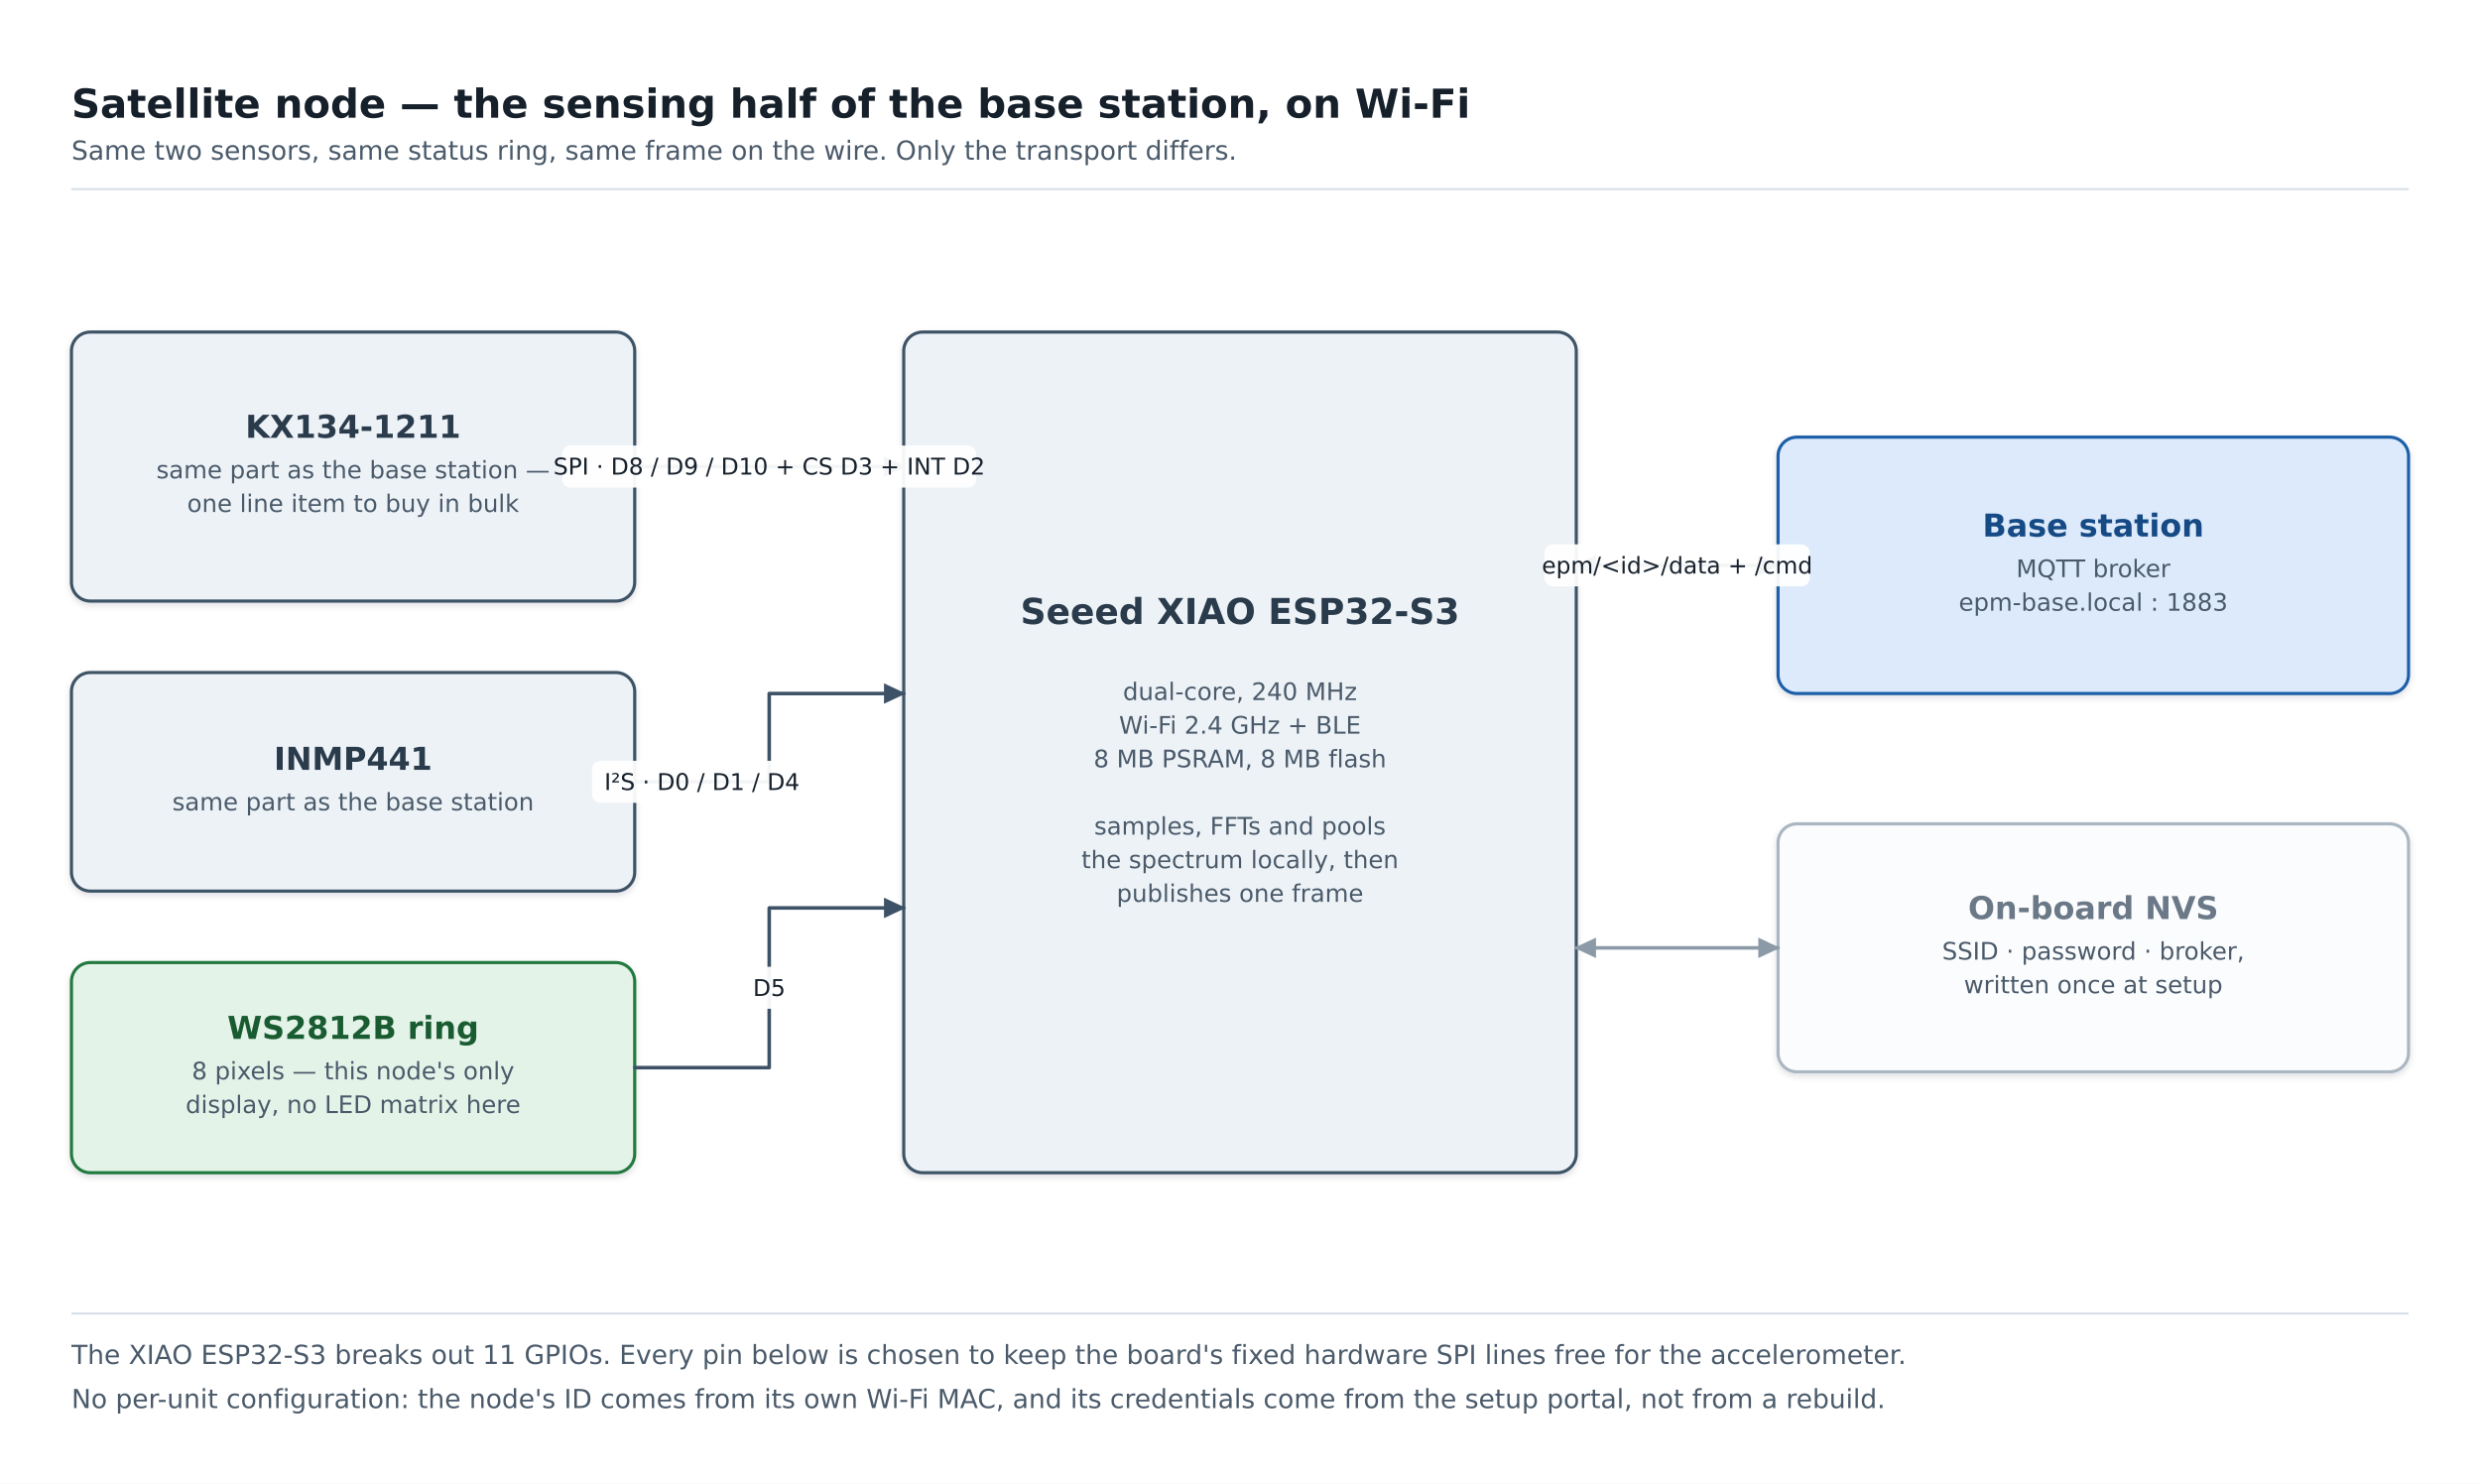
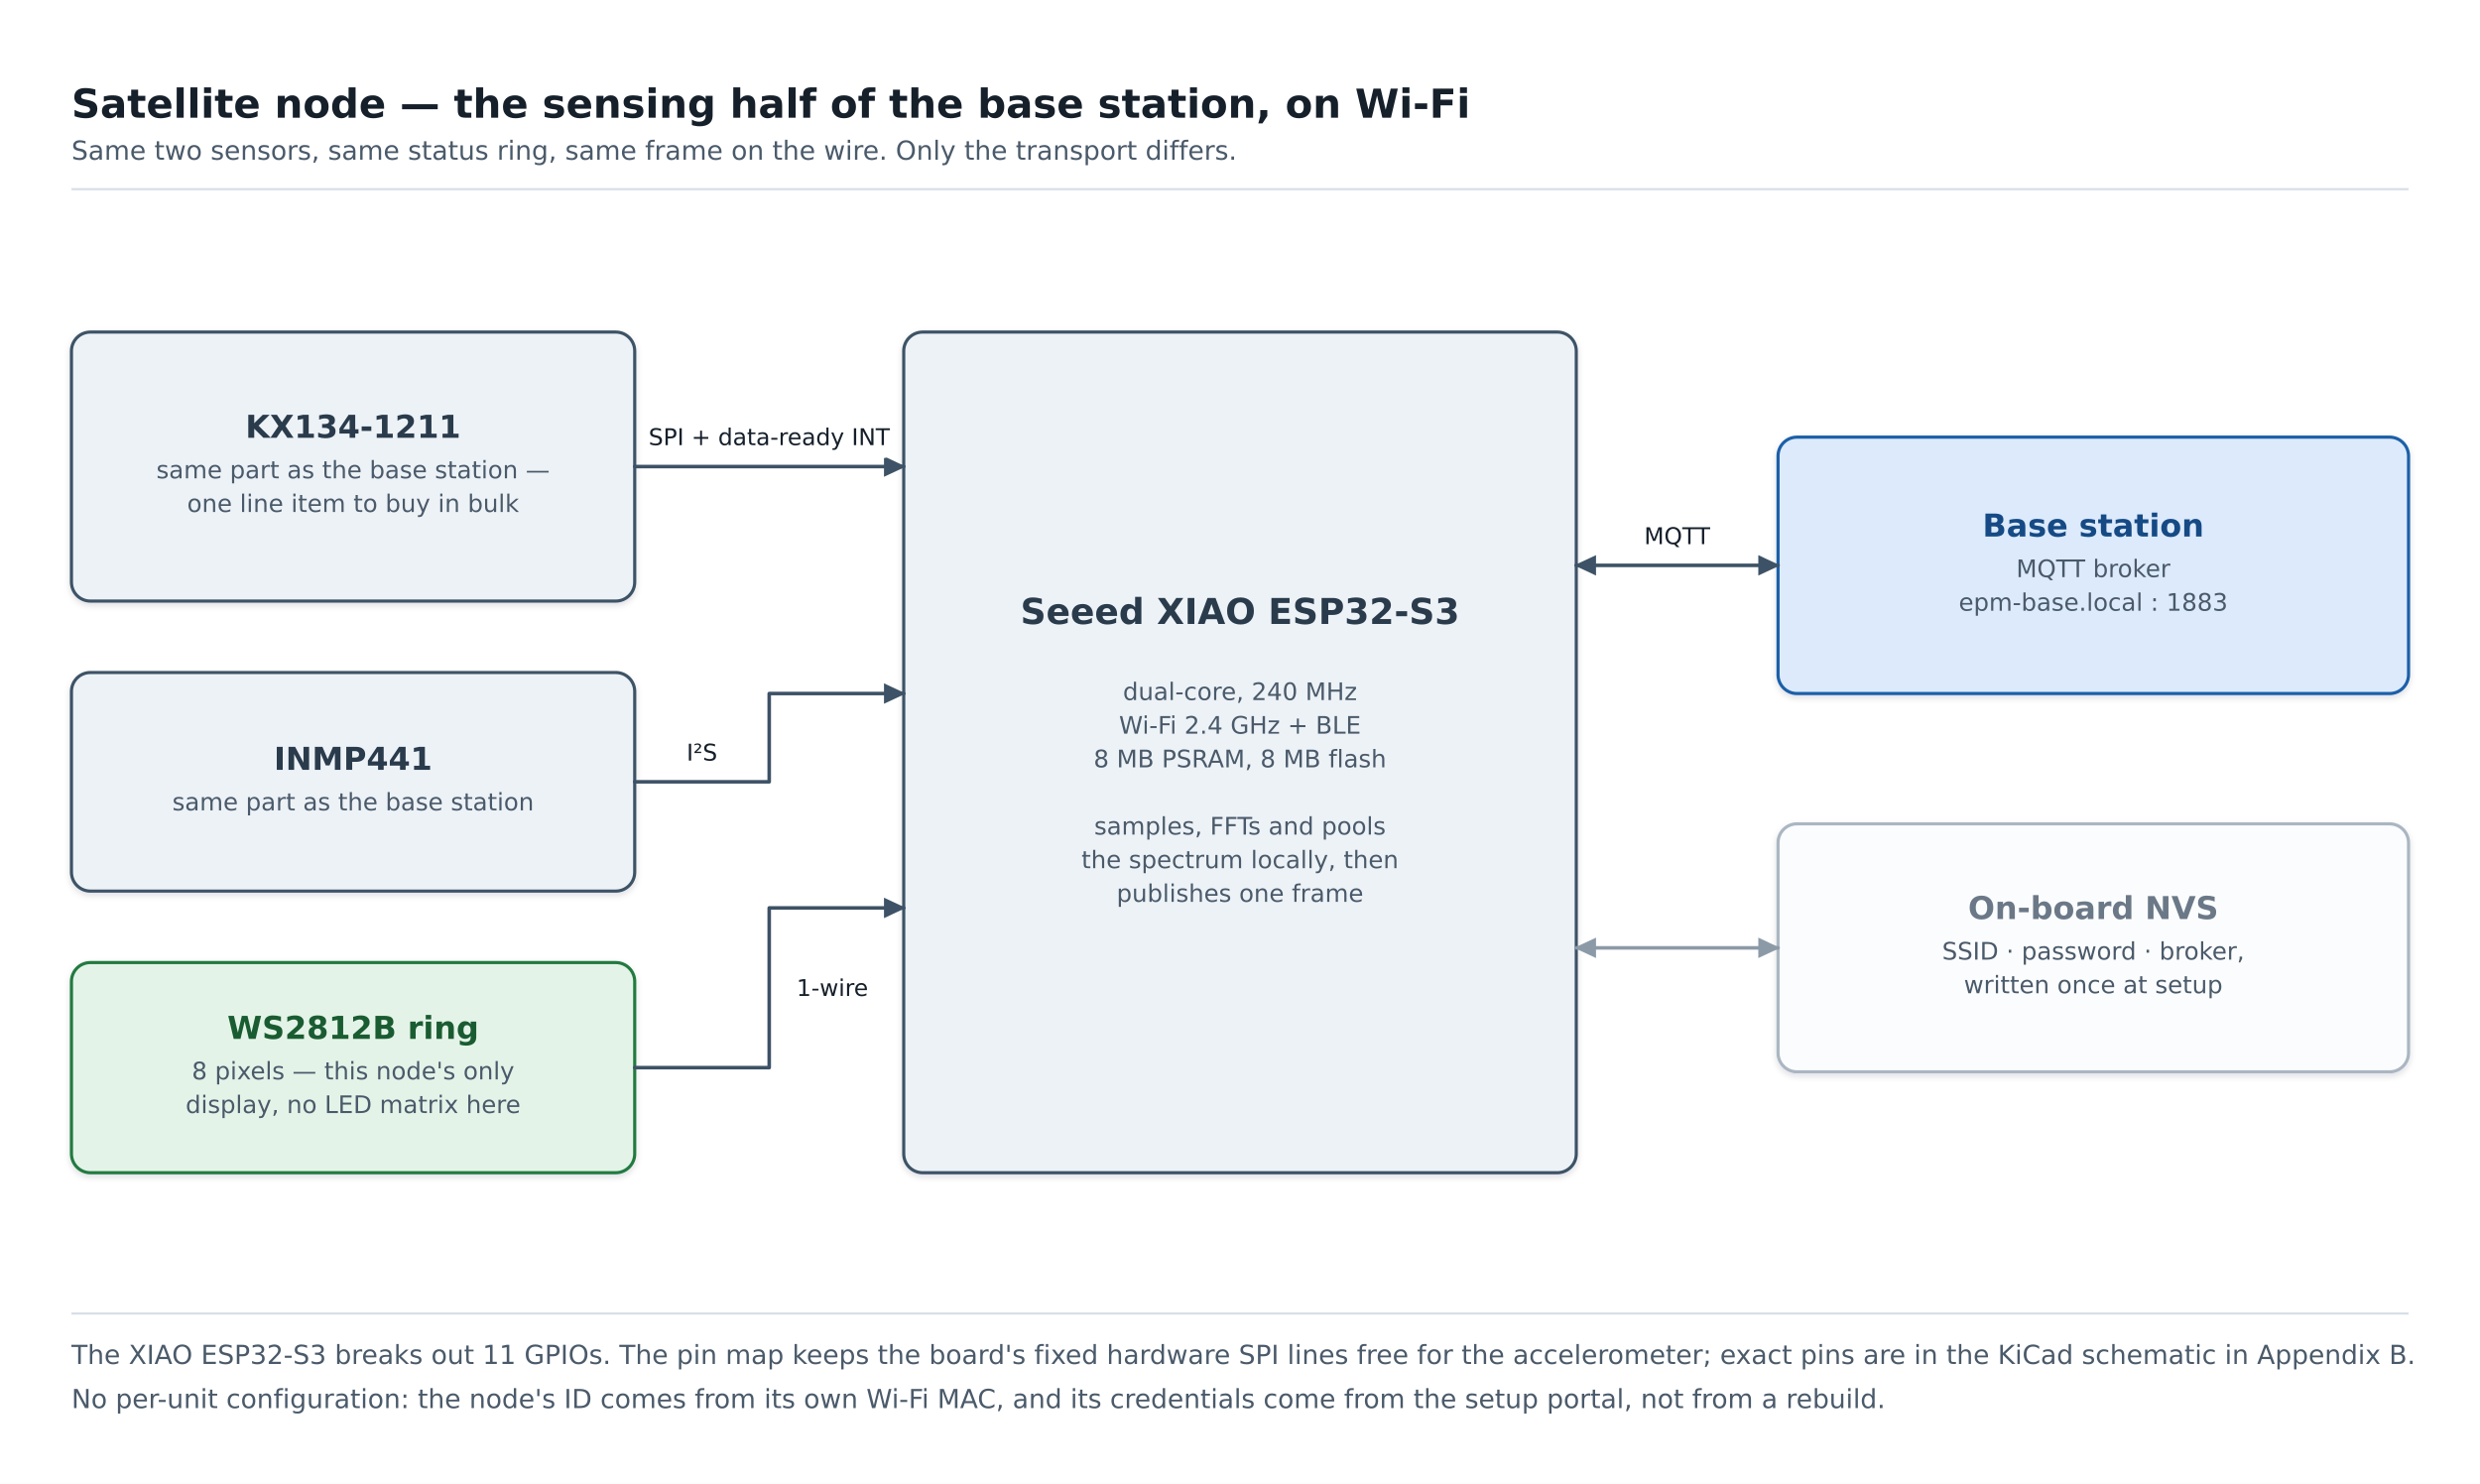
<svg xmlns="http://www.w3.org/2000/svg" width="1180" height="706" viewBox="0 0 1180 706">
  <defs>
    <marker id="arrow" viewBox="0 0 10 10" refX="8.5" refY="5" markerWidth="6.5" markerHeight="6.5" orient="auto-start-reverse">
      <path d="M0,0.6 L9.4,5 L0,9.4 z" fill="#3D5266" />
    </marker>
    <marker id="arrowAct" viewBox="0 0 10 10" refX="8.5" refY="5" markerWidth="6.5" markerHeight="6.5" orient="auto-start-reverse">
      <path d="M0,0.6 L9.4,5 L0,9.4 z" fill="#B03225" />
    </marker>
    <marker id="arrowSoft" viewBox="0 0 10 10" refX="8.5" refY="5" markerWidth="6.5" markerHeight="6.5" orient="auto-start-reverse">
      <path d="M0,0.6 L9.4,5 L0,9.4 z" fill="#8C9AA8" />
    </marker>
    <marker id="arrowTell" viewBox="0 0 10 10" refX="8.5" refY="5" markerWidth="6.5" markerHeight="6.5" orient="auto-start-reverse">
      <path d="M0,0.6 L9.4,5 L0,9.4 z" fill="#237A41" />
    </marker>
    <filter id="softshadow" x="-12%" y="-12%" width="130%" height="140%">
      <feDropShadow dx="0" dy="1.4" stdDeviation="1.6" flood-color="#16202B" flood-opacity="0.13" />
    </filter>
  </defs>
  <rect x="0" y="0" width="1180" height="706" fill="#FFFFFF" />
  <rect x="34.0" y="158.0" width="268.0" height="128.0" rx="9" fill="#EDF2F7" stroke="#3D5266" stroke-width="1.5" filter="url(#softshadow)" />
  <text x="168.0" y="208.3" font-family="DejaVu Sans, Helvetica, Arial, sans-serif" font-size="15" font-weight="bold" font-style="normal" text-anchor="middle" fill="#2A3B4C">KX134-1211</text>
  <text x="168.0" y="227.6" font-family="DejaVu Sans, Helvetica, Arial, sans-serif" font-size="11.5" font-weight="normal" font-style="normal" text-anchor="middle" fill="#4A5A6A">same part as the base station —</text>
  <text x="168.0" y="243.6" font-family="DejaVu Sans, Helvetica, Arial, sans-serif" font-size="11.5" font-weight="normal" font-style="normal" text-anchor="middle" fill="#4A5A6A">one line item to buy in bulk</text>
  <rect x="34.0" y="320.0" width="268.0" height="104.0" rx="9" fill="#EDF2F7" stroke="#3D5266" stroke-width="1.5" filter="url(#softshadow)" />
  <text x="168.0" y="366.3" font-family="DejaVu Sans, Helvetica, Arial, sans-serif" font-size="15" font-weight="bold" font-style="normal" text-anchor="middle" fill="#2A3B4C">INMP441</text>
  <text x="168.0" y="385.6" font-family="DejaVu Sans, Helvetica, Arial, sans-serif" font-size="11.5" font-weight="normal" font-style="normal" text-anchor="middle" fill="#4A5A6A">same part as the base station</text>
  <rect x="34.0" y="458.0" width="268.0" height="100.0" rx="9" fill="#E4F3E8" stroke="#237A41" stroke-width="1.5" filter="url(#softshadow)" />
  <text x="168.0" y="494.3" font-family="DejaVu Sans, Helvetica, Arial, sans-serif" font-size="15" font-weight="bold" font-style="normal" text-anchor="middle" fill="#1A5C31">WS2812B ring</text>
  <text x="168.0" y="513.6" font-family="DejaVu Sans, Helvetica, Arial, sans-serif" font-size="11.5" font-weight="normal" font-style="normal" text-anchor="middle" fill="#4A5A6A">8 pixels — this node's only</text>
  <text x="168.0" y="529.6" font-family="DejaVu Sans, Helvetica, Arial, sans-serif" font-size="11.5" font-weight="normal" font-style="normal" text-anchor="middle" fill="#4A5A6A">display, no LED matrix here</text>
  <rect x="430.0" y="158.0" width="320.0" height="400.0" rx="9" fill="#EDF2F7" stroke="#3D5266" stroke-width="1.5" filter="url(#softshadow)" />
  <text x="590.0" y="296.9" font-family="DejaVu Sans, Helvetica, Arial, sans-serif" font-size="17" font-weight="bold" font-style="normal" text-anchor="middle" fill="#2A3B4C">Seeed XIAO ESP32-S3</text>
  <text x="590.0" y="317.1" font-family="DejaVu Sans, Helvetica, Arial, sans-serif" font-size="11.5" font-weight="normal" font-style="normal" text-anchor="middle" fill="#4A5A6A" />
  <text x="590.0" y="333.1" font-family="DejaVu Sans, Helvetica, Arial, sans-serif" font-size="11.5" font-weight="normal" font-style="normal" text-anchor="middle" fill="#4A5A6A">dual-core, 240 MHz</text>
  <text x="590.0" y="349.1" font-family="DejaVu Sans, Helvetica, Arial, sans-serif" font-size="11.5" font-weight="normal" font-style="normal" text-anchor="middle" fill="#4A5A6A">Wi-Fi 2.4 GHz + BLE</text>
  <text x="590.0" y="365.1" font-family="DejaVu Sans, Helvetica, Arial, sans-serif" font-size="11.5" font-weight="normal" font-style="normal" text-anchor="middle" fill="#4A5A6A">8 MB PSRAM, 8 MB flash</text>
  <text x="590.0" y="381.1" font-family="DejaVu Sans, Helvetica, Arial, sans-serif" font-size="11.5" font-weight="normal" font-style="normal" text-anchor="middle" fill="#4A5A6A" />
  <text x="590.0" y="397.1" font-family="DejaVu Sans, Helvetica, Arial, sans-serif" font-size="11.5" font-weight="normal" font-style="normal" text-anchor="middle" fill="#4A5A6A">samples, FFTs and pools</text>
  <text x="590.0" y="413.1" font-family="DejaVu Sans, Helvetica, Arial, sans-serif" font-size="11.5" font-weight="normal" font-style="normal" text-anchor="middle" fill="#4A5A6A">the spectrum locally, then</text>
  <text x="590.0" y="429.1" font-family="DejaVu Sans, Helvetica, Arial, sans-serif" font-size="11.5" font-weight="normal" font-style="normal" text-anchor="middle" fill="#4A5A6A">publishes one frame</text>
  <path d="M302.0,222.0 L430.0,222.0" fill="none" stroke="#3D5266" stroke-width="1.7" stroke-linejoin="round" stroke-linecap="round" marker-end="url(#arrow)" />
-   <rect x="267.5" y="212.0" width="197.0" height="20.0" rx="4" fill="#FFFFFF" opacity="0.94" />
-   <text x="366.0" y="225.8" font-family="DejaVu Sans, Helvetica, Arial, sans-serif" font-size="11" font-weight="normal" font-style="normal" text-anchor="middle" fill="#16202B">SPI · D8 / D9 / D10 + CS D3 + INT D2</text>
+   <rect x="307.8" y="198.0" width="116.5" height="20.0" rx="4" fill="#FFFFFF" opacity="0.94" />
+   <text x="366.0" y="211.8" font-family="DejaVu Sans, Helvetica, Arial, sans-serif" font-size="11" font-weight="normal" font-style="normal" text-anchor="middle" fill="#16202B">SPI + data-ready INT</text>
  <path d="M302.0,372.0 L366.0,372.0 L366.0,330.0 L430.0,330.0" fill="none" stroke="#3D5266" stroke-width="1.7" stroke-linejoin="round" stroke-linecap="round" marker-end="url(#arrow)" />
-   <rect x="281.7" y="362.0" width="104.5" height="20.0" rx="4" fill="#FFFFFF" opacity="0.94" />
-   <text x="334.0" y="375.9" font-family="DejaVu Sans, Helvetica, Arial, sans-serif" font-size="11" font-weight="normal" font-style="normal" text-anchor="middle" fill="#16202B">I²S · D0 / D1 / D4</text>
+   <rect x="320.1" y="348.0" width="27.8" height="20.0" rx="4" fill="#FFFFFF" opacity="0.94" />
+   <text x="334.0" y="361.9" font-family="DejaVu Sans, Helvetica, Arial, sans-serif" font-size="11" font-weight="normal" font-style="normal" text-anchor="middle" fill="#16202B">I²S</text>
  <path d="M302.0,508.0 L366.0,508.0 L366.0,432.0 L430.0,432.0" fill="none" stroke="#3D5266" stroke-width="1.7" stroke-linejoin="round" stroke-linecap="round" marker-end="url(#arrow)" />
-   <rect x="354.0" y="460.0" width="24.0" height="20.0" rx="4" fill="#FFFFFF" opacity="0.94" />
-   <text x="366.0" y="473.9" font-family="DejaVu Sans, Helvetica, Arial, sans-serif" font-size="11" font-weight="normal" font-style="normal" text-anchor="middle" fill="#16202B">D5</text>
+   <rect x="373.0" y="460.0" width="45.1" height="20.0" rx="4" fill="#FFFFFF" opacity="0.94" />
+   <text x="379.0" y="473.9" font-family="DejaVu Sans, Helvetica, Arial, sans-serif" font-size="11" font-weight="normal" font-style="normal" text-anchor="start" fill="#16202B">1-wire</text>
  <rect x="846.0" y="208.0" width="300.0" height="122.0" rx="9" fill="#DCEAFB" stroke="#1B5FA8" stroke-width="1.5" filter="url(#softshadow)" />
  <text x="996.0" y="255.3" font-family="DejaVu Sans, Helvetica, Arial, sans-serif" font-size="15" font-weight="bold" font-style="normal" text-anchor="middle" fill="#154A85">Base station</text>
  <text x="996.0" y="274.6" font-family="DejaVu Sans, Helvetica, Arial, sans-serif" font-size="11.5" font-weight="normal" font-style="normal" text-anchor="middle" fill="#4A5A6A">MQTT broker</text>
  <text x="996.0" y="290.6" font-family="DejaVu Sans, Helvetica, Arial, sans-serif" font-size="11.5" font-weight="normal" font-style="normal" text-anchor="middle" fill="#4A5A6A">epm-base.local : 1883</text>
  <rect x="846.0" y="392.0" width="300.0" height="118.0" rx="9" fill="#FBFCFD" stroke="#AAB6C2" stroke-width="1.5" filter="url(#softshadow)" />
  <text x="996.0" y="437.3" font-family="DejaVu Sans, Helvetica, Arial, sans-serif" font-size="15" font-weight="bold" font-style="normal" text-anchor="middle" fill="#6B7887">On-board NVS</text>
  <text x="996.0" y="456.6" font-family="DejaVu Sans, Helvetica, Arial, sans-serif" font-size="11.5" font-weight="normal" font-style="normal" text-anchor="middle" fill="#4A5A6A">SSID · password · broker,</text>
  <text x="996.0" y="472.6" font-family="DejaVu Sans, Helvetica, Arial, sans-serif" font-size="11.5" font-weight="normal" font-style="normal" text-anchor="middle" fill="#4A5A6A">written once at setup</text>
  <path d="M750.0,269.0 L846.0,269.0" fill="none" stroke="#3D5266" stroke-width="1.7" stroke-linejoin="round" stroke-linecap="round" marker-start="url(#arrow)" marker-end="url(#arrow)" />
-   <rect x="734.9" y="259.0" width="126.2" height="20.0" rx="4" fill="#FFFFFF" opacity="0.94" />
-   <text x="798.0" y="272.9" font-family="DejaVu Sans, Helvetica, Arial, sans-serif" font-size="11" font-weight="normal" font-style="normal" text-anchor="middle" fill="#16202B">epm/&lt;id&gt;/data + /cmd</text>
+   <rect x="779.2" y="245.0" width="37.5" height="20.0" rx="4" fill="#FFFFFF" opacity="0.94" />
+   <text x="798.0" y="258.9" font-family="DejaVu Sans, Helvetica, Arial, sans-serif" font-size="11" font-weight="normal" font-style="normal" text-anchor="middle" fill="#16202B">MQTT</text>
  <path d="M750.0,451.0 L846.0,451.0" fill="none" stroke="#8C9AA8" stroke-width="1.7" stroke-linejoin="round" stroke-linecap="round" marker-start="url(#arrowSoft)" marker-end="url(#arrowSoft)" />
  <line x1="34.0" y1="90.0" x2="1146.0" y2="90.0" stroke="#D6DEE6" stroke-width="1" />
  <text x="34.0" y="56.0" font-family="DejaVu Sans, Helvetica, Arial, sans-serif" font-size="19" font-weight="bold" font-style="normal" text-anchor="start" fill="#16202B">Satellite node — the sensing half of the base station, on Wi-Fi</text>
  <text x="34.0" y="76.0" font-family="DejaVu Sans, Helvetica, Arial, sans-serif" font-size="12.5" font-weight="normal" font-style="normal" text-anchor="start" fill="#4A5A6A">Same two sensors, same status ring, same frame on the wire. Only the transport differs.</text>
  <line x1="34.0" y1="625.0" x2="1146.0" y2="625.0" stroke="#D6DEE6" stroke-width="1" />
-   <text x="34.0" y="649.0" font-family="DejaVu Sans, Helvetica, Arial, sans-serif" font-size="12.5" font-weight="normal" font-style="normal" text-anchor="start" fill="#4A5A6A">The XIAO ESP32-S3 breaks out 11 GPIOs. Every pin below is chosen to keep the board's fixed hardware SPI lines free for the accelerometer.</text>
+   <text x="34.0" y="649.0" font-family="DejaVu Sans, Helvetica, Arial, sans-serif" font-size="12.5" font-weight="normal" font-style="normal" text-anchor="start" fill="#4A5A6A">The XIAO ESP32-S3 breaks out 11 GPIOs. The pin map keeps the board's fixed hardware SPI lines free for the accelerometer; exact pins are in the KiCad schematic in Appendix B.</text>
  <text x="34.0" y="670.0" font-family="DejaVu Sans, Helvetica, Arial, sans-serif" font-size="12.5" font-weight="normal" font-style="normal" text-anchor="start" fill="#4A5A6A">No per-unit configuration: the node's ID comes from its own Wi-Fi MAC, and its credentials come from the setup portal, not from a rebuild.</text>
</svg>
